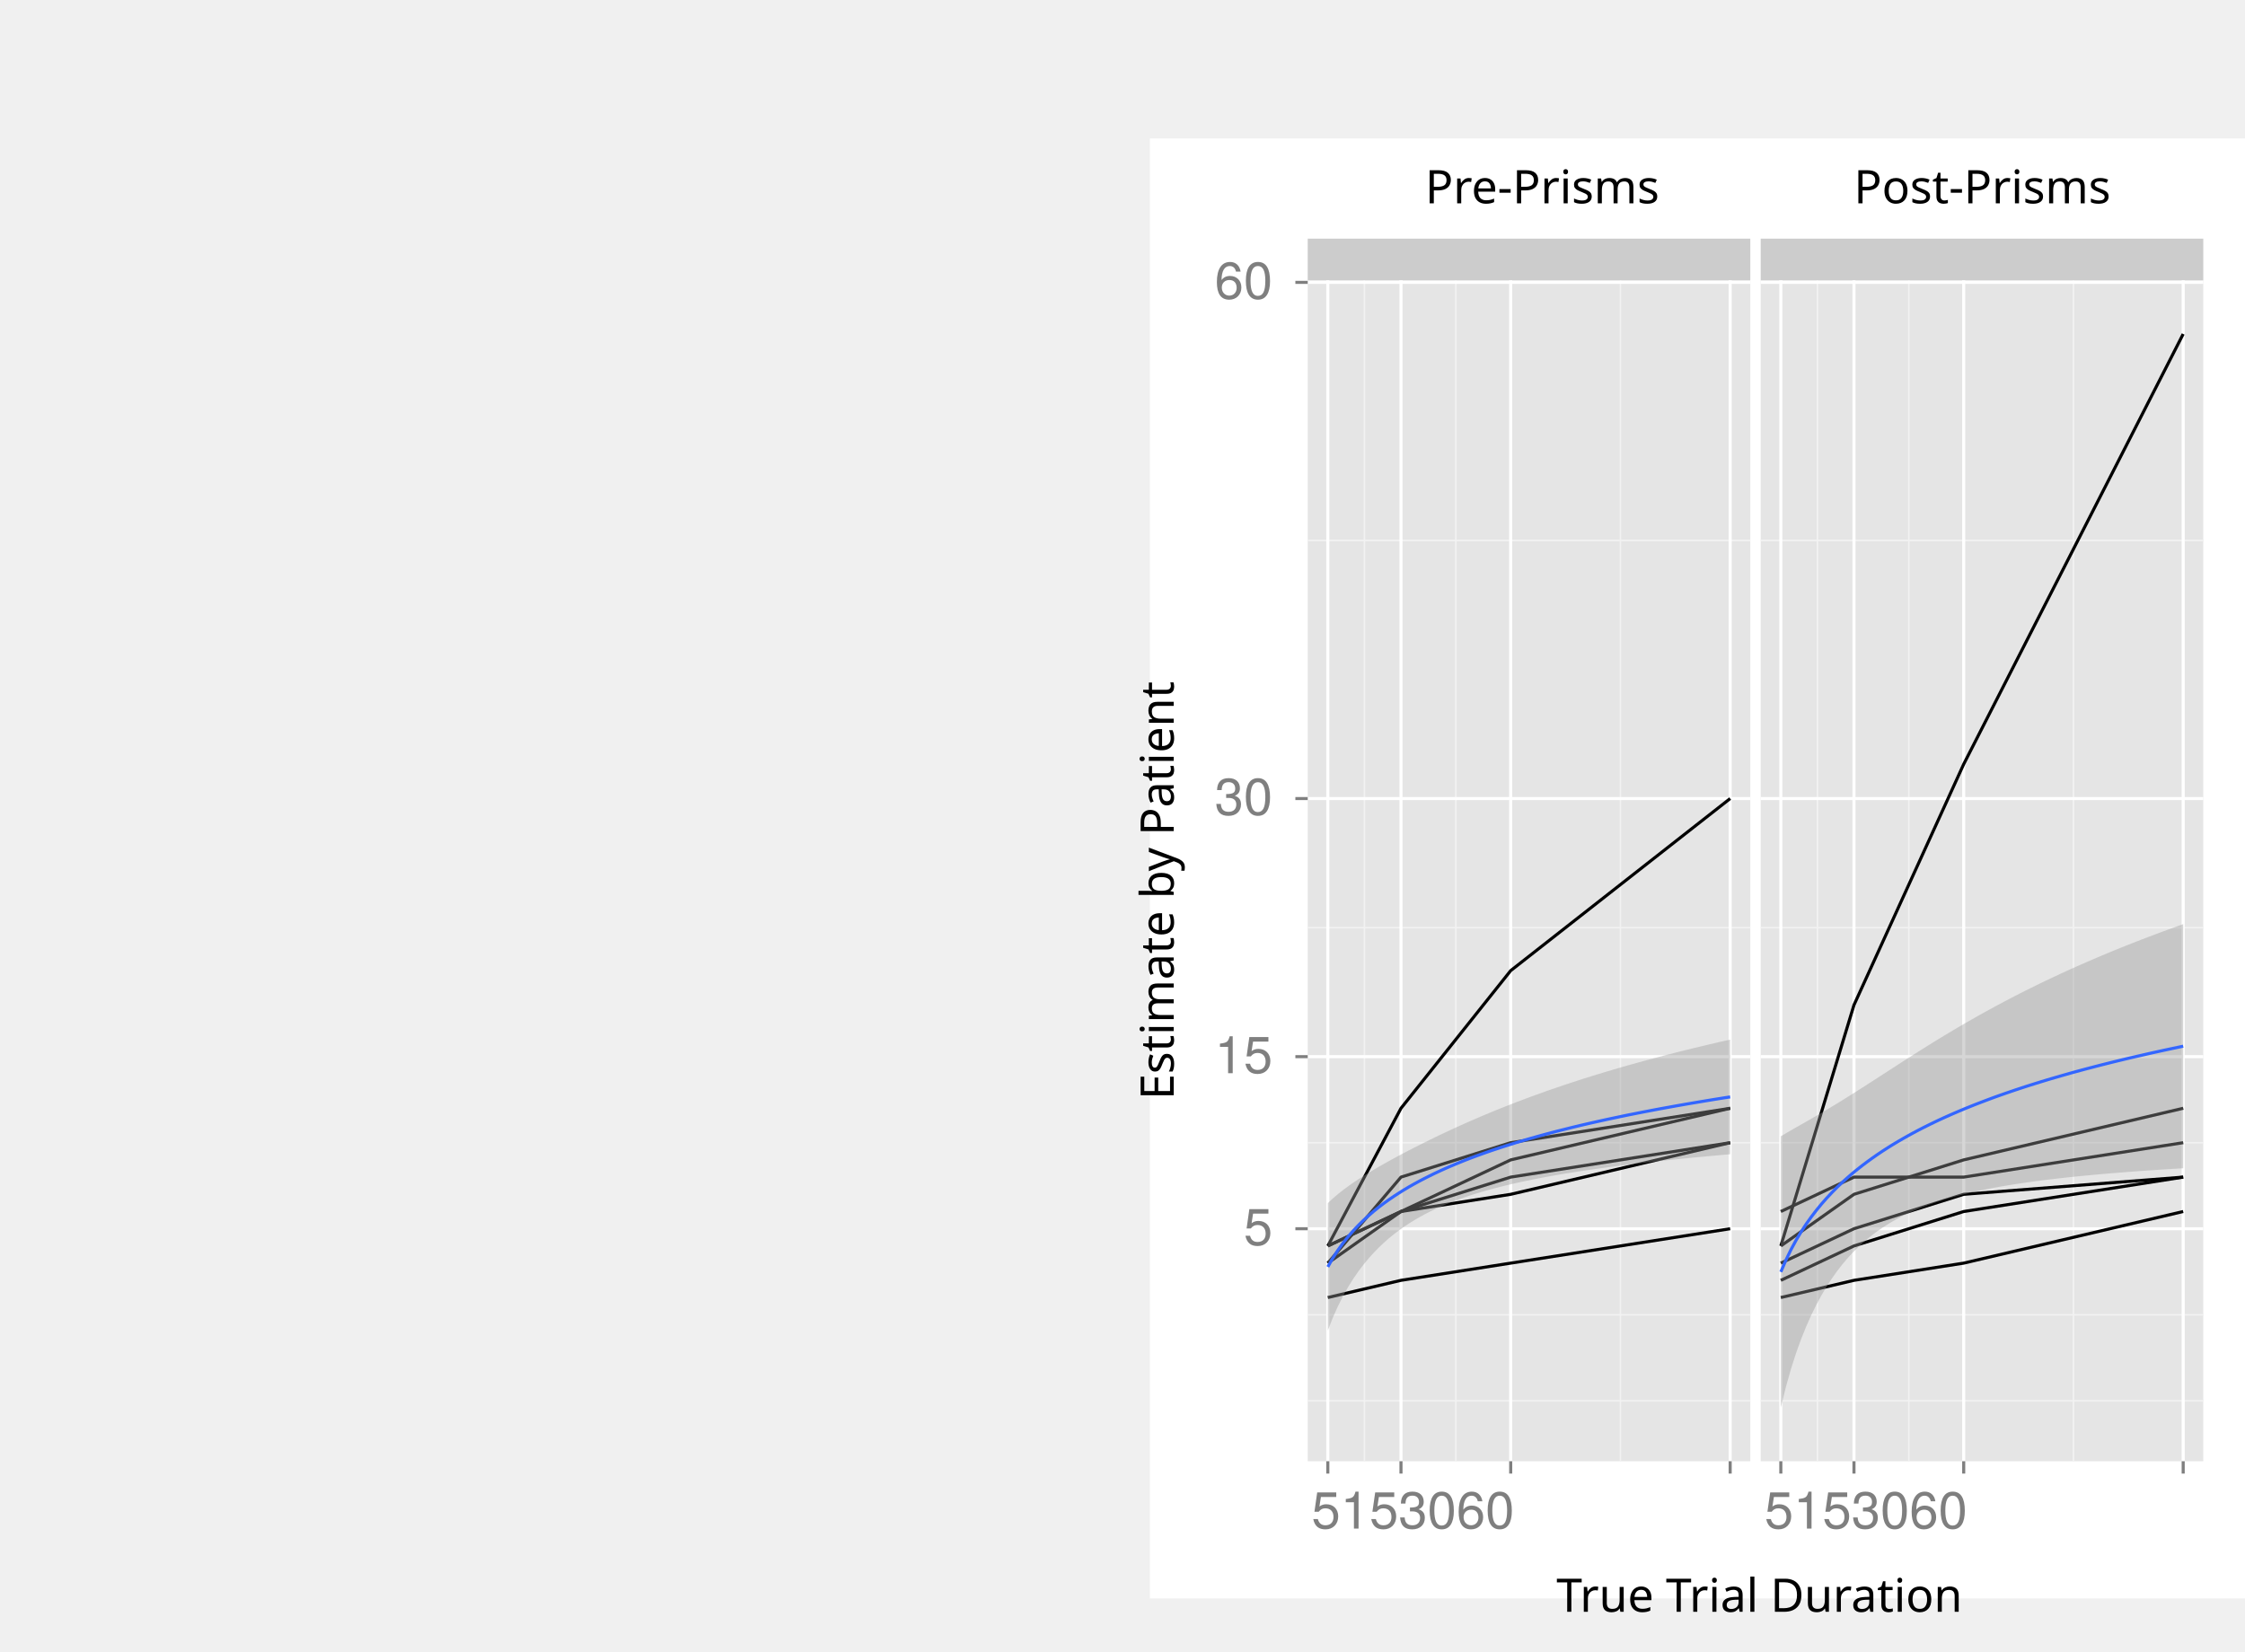
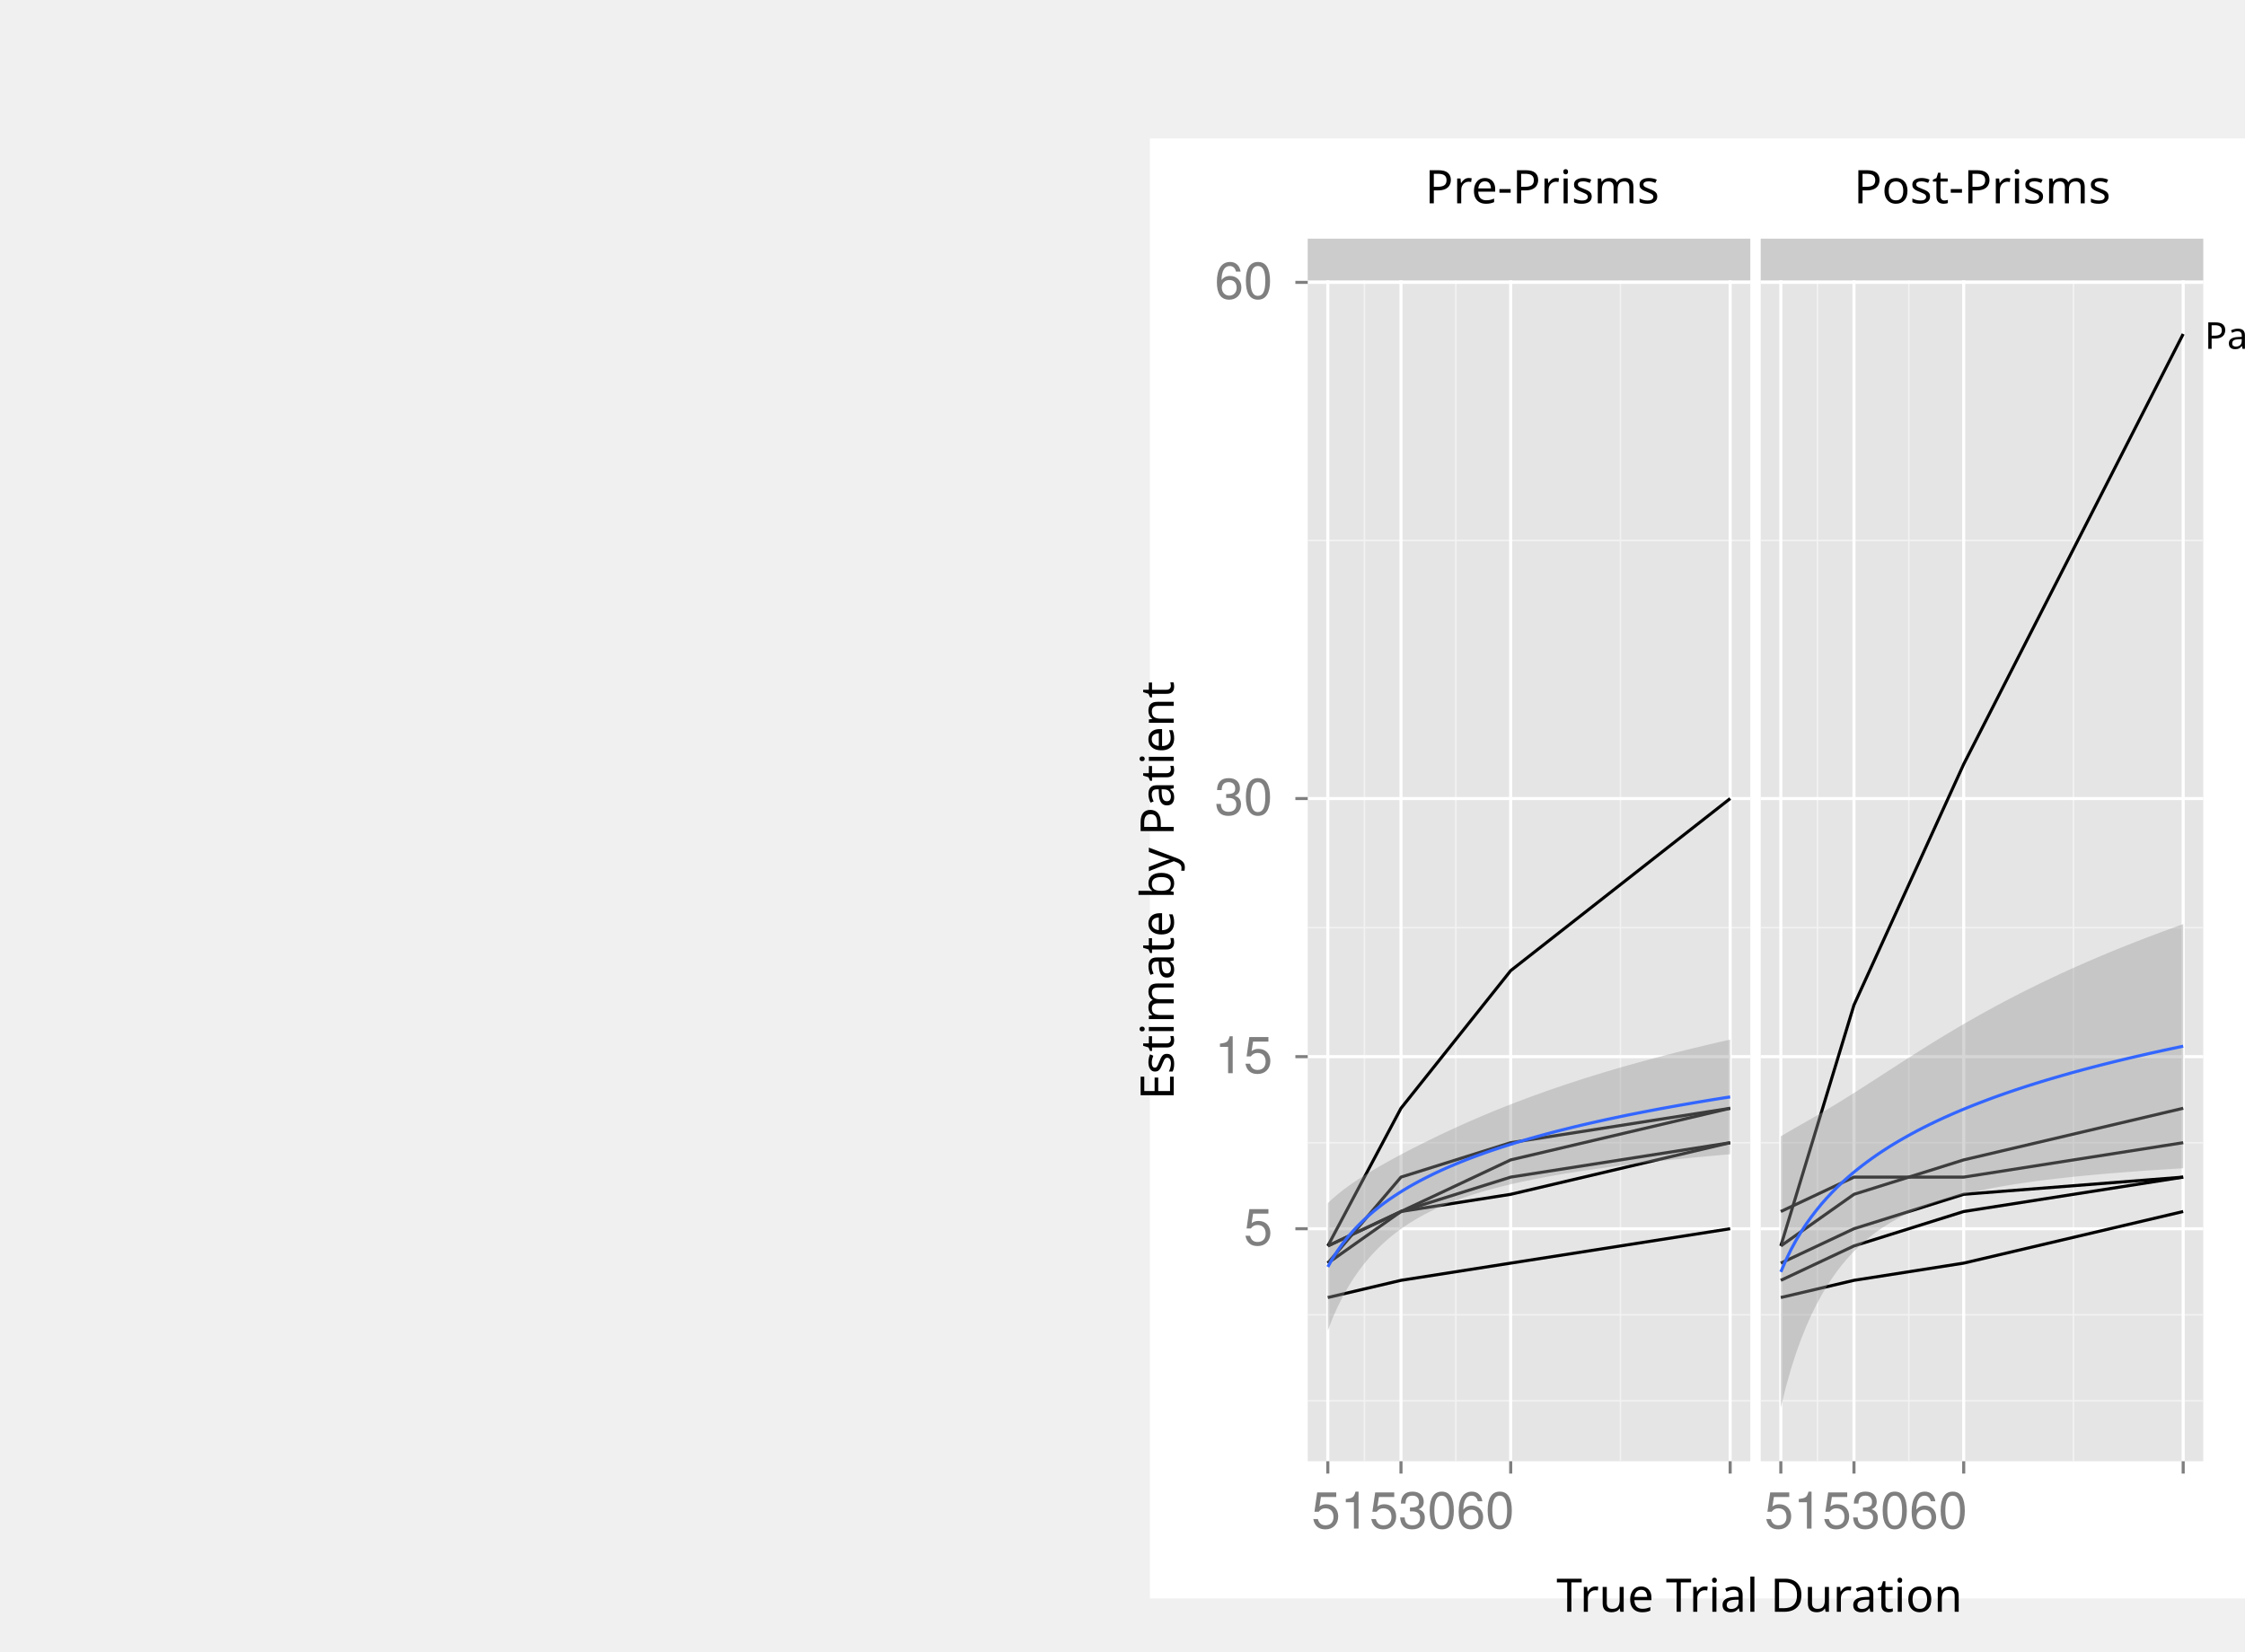
<svg xmlns="http://www.w3.org/2000/svg" id="svg2" version="1.1" width="968.773" height="712.748" xml:space="preserve">
  <defs id="defs6">
    <clipPath clipPathUnits="userSpaceOnUse" id="clipPath18">
      <path d="m 19.02,522.316 378,0 0,-504 -378,0 0,504 z" id="path20" />
    </clipPath>
    <clipPath clipPathUnits="userSpaceOnUse" id="clipPath28">
      <path d="m 18,18 380,0 0,506 -380,0 0,-506 z" id="path30" />
    </clipPath>
    <clipPath clipPathUnits="userSpaceOnUse" id="clipPath40">
      <path d="m 88.457,473.417 73.352,0 0,-194.891 -73.352,0 0,194.891 z" id="path42" />
    </clipPath>
    <clipPath clipPathUnits="userSpaceOnUse" id="clipPath50">
      <path d="m 88,279 74,0 0,196 -74,0 0,-196 z" id="path52" />
    </clipPath>
    <clipPath clipPathUnits="userSpaceOnUse" id="clipPath90">
      <path d="m 165.41,473.417 73.348,0 0,-194.891 -73.348,0 0,194.891 z" id="path92" />
    </clipPath>
    <clipPath clipPathUnits="userSpaceOnUse" id="clipPath100">
      <path d="m 165,279 74,0 0,196 -74,0 0,-196 z" id="path102" />
    </clipPath>
    <clipPath clipPathUnits="userSpaceOnUse" id="clipPath140">
      <path d="m 242.359,473.417 73.348,0 0,-194.891 -73.348,0 0,194.891 z" id="path142" />
    </clipPath>
    <clipPath clipPathUnits="userSpaceOnUse" id="clipPath150">
      <path d="m 242,279 74,0 0,196 -74,0 0,-196 z" id="path152" />
    </clipPath>
    <clipPath clipPathUnits="userSpaceOnUse" id="clipPath190">
      <path d="m 88.457,260.538 73.352,0 0,-194.891 -73.352,0 0,194.891 z" id="path192" />
    </clipPath>
    <clipPath clipPathUnits="userSpaceOnUse" id="clipPath200">
      <path d="m 88,66 74,0 0,196 -74,0 0,-196 z" id="path202" />
    </clipPath>
    <clipPath clipPathUnits="userSpaceOnUse" id="clipPath240">
      <path d="m 165.41,260.538 73.348,0 0,-194.891 -73.348,0 0,194.891 z" id="path242" />
    </clipPath>
    <clipPath clipPathUnits="userSpaceOnUse" id="clipPath250">
      <path d="m 165,66 74,0 0,196 -74,0 0,-196 z" id="path252" />
    </clipPath>
    <clipPath clipPathUnits="userSpaceOnUse" id="clipPath292">
      <path d="m 242.359,260.538 73.348,0 0,-194.891 -73.348,0 0,194.891 z" id="path294" />
    </clipPath>
    <clipPath clipPathUnits="userSpaceOnUse" id="clipPath302">
      <path d="m 242,66 74,0 0,196 -74,0 0,-196 z" id="path304" />
    </clipPath>
    <clipPath clipPathUnits="userSpaceOnUse" id="clipPath342">
      <path d="m 19.02,522.316 756,0 0,-504 -756,0 0,504 z" id="path344" />
    </clipPath>
    <clipPath clipPathUnits="userSpaceOnUse" id="clipPath352">
      <path d="m 88,474 74,0 0,15 -74,0 0,-15 z" id="path354" />
    </clipPath>
    <clipPath clipPathUnits="userSpaceOnUse" id="clipPath370">
      <path d="m 165,474 74,0 0,15 -74,0 0,-15 z" id="path372" />
    </clipPath>
    <clipPath clipPathUnits="userSpaceOnUse" id="clipPath388">
      <path d="m 242,474 74,0 0,15 -74,0 0,-15 z" id="path390" />
    </clipPath>
    <clipPath clipPathUnits="userSpaceOnUse" id="clipPath406">
      <path d="m 88,261 74,0 0,15 -74,0 0,-15 z" id="path408" />
    </clipPath>
    <clipPath clipPathUnits="userSpaceOnUse" id="clipPath424">
      <path d="m 165,261 74,0 0,15 -74,0 0,-15 z" id="path426" />
    </clipPath>
    <clipPath clipPathUnits="userSpaceOnUse" id="clipPath442">
      <path d="m 242,261 74,0 0,15 -74,0 0,-15 z" id="path444" />
    </clipPath>
    <clipPath clipPathUnits="userSpaceOnUse" id="clipPath458">
      <path d="m 9.699,521.718 756,0 0,-504 -756,0 0,504 z" id="path460" />
    </clipPath>
    <clipPath clipPathUnits="userSpaceOnUse" id="clipPath468">
      <path d="m 37,280 35,0 0,185 -35,0 0,-185 z" id="path470" />
    </clipPath>
    <clipPath clipPathUnits="userSpaceOnUse" id="clipPath490">
      <path d="m 19.02,522.316 756,0 0,-504 -756,0 0,504 z" id="path492" />
    </clipPath>
    <clipPath clipPathUnits="userSpaceOnUse" id="clipPath500">
      <path d="m 84,287 5,0 0,173 -5,0 0,-173 z" id="path502" />
    </clipPath>
    <clipPath clipPathUnits="userSpaceOnUse" id="clipPath520">
      <path d="m 9.699,521.718 756,0 0,-504 -756,0 0,504 z" id="path522" />
    </clipPath>
    <clipPath clipPathUnits="userSpaceOnUse" id="clipPath530">
      <path d="m 37,67 35,0 0,185 -35,0 0,-185 z" id="path532" />
    </clipPath>
    <clipPath clipPathUnits="userSpaceOnUse" id="clipPath552">
      <path d="m 19.02,522.316 756,0 0,-504 -756,0 0,504 z" id="path554" />
    </clipPath>
    <clipPath clipPathUnits="userSpaceOnUse" id="clipPath562">
      <path d="m 84,74 5,0 0,173 -5,0 0,-173 z" id="path564" />
    </clipPath>
    <clipPath clipPathUnits="userSpaceOnUse" id="clipPath584">
      <path d="m 101,62 48,0 0,5 -48,0 0,-5 z" id="path586" />
    </clipPath>
    <clipPath clipPathUnits="userSpaceOnUse" id="clipPath602">
      <path d="m 99,46 54,0 0,14 -54,0 0,-14 z" id="path604" />
    </clipPath>
    <clipPath clipPathUnits="userSpaceOnUse" id="clipPath618">
      <path d="m 178,62 48,0 0,5 -48,0 0,-5 z" id="path620" />
    </clipPath>
    <clipPath clipPathUnits="userSpaceOnUse" id="clipPath636">
      <path d="m 176,46 54,0 0,14 -54,0 0,-14 z" id="path638" />
    </clipPath>
    <clipPath clipPathUnits="userSpaceOnUse" id="clipPath652">
      <path d="m 255,62 48,0 0,5 -48,0 0,-5 z" id="path654" />
    </clipPath>
    <clipPath clipPathUnits="userSpaceOnUse" id="clipPath670">
      <path d="m 252,46 55,0 0,14 -55,0 0,-14 z" id="path672" />
    </clipPath>
    <clipPath clipPathUnits="userSpaceOnUse" id="clipPath686">
      <path d="m 325,243 48,0 0,55 -48,0 0,-55 z" id="path688" />
    </clipPath>
    <clipPath clipPathUnits="userSpaceOnUse" id="clipPath700">
      <path d="m 330,286 33,0 0,8 -33,0 0,-8 z" id="path702" />
    </clipPath>
    <clipPath clipPathUnits="userSpaceOnUse" id="clipPath716">
      <path d="m 329,264 19,0 0,19 -19,0 0,-19 z" id="path718" />
    </clipPath>
    <clipPath clipPathUnits="userSpaceOnUse" id="clipPath730">
      <path d="m 329,264 19,0 0,18 -19,0 0,-18 z" id="path732" />
    </clipPath>
    <clipPath clipPathUnits="userSpaceOnUse" id="clipPath744">
      <path d="m 329,246 19,0 0,20 -19,0 0,-20 z" id="path746" />
    </clipPath>
    <clipPath clipPathUnits="userSpaceOnUse" id="clipPath758">
      <path d="m 329,247 19,0 0,18 -19,0 0,-18 z" id="path760" />
    </clipPath>
    <clipPath clipPathUnits="userSpaceOnUse" id="clipPath772">
      <path d="m 349,267 15,0 0,9 -15,0 0,-9 z" id="path774" />
    </clipPath>
    <clipPath clipPathUnits="userSpaceOnUse" id="clipPath788">
      <path d="m 349,250 20,0 0,10 -20,0 0,-10 z" id="path790" />
    </clipPath>
    <clipPath clipPathUnits="userSpaceOnUse" id="clipPath802">
      <path d="m 397.02,522.316 378,0 0,-504 -378,0 0,504 z" id="path804" />
    </clipPath>
    <clipPath clipPathUnits="userSpaceOnUse" id="clipPath812">
      <path d="m 396,18 380,0 0,506 -380,0 0,-506 z" id="path814" />
    </clipPath>
    <clipPath clipPathUnits="userSpaceOnUse" id="clipPath824">
      <path d="m 451.449,487.796 152.789,0 0,-14.379 -152.789,0 0,14.379 z" id="path826" />
    </clipPath>
    <clipPath clipPathUnits="userSpaceOnUse" id="clipPath834">
      <path d="m 451,474 154,0 0,15 -154,0 0,-15 z" id="path836" />
    </clipPath>
    <clipPath clipPathUnits="userSpaceOnUse" id="clipPath850">
      <path d="m 607.828,487.796 152.789,0 0,-14.379 -152.789,0 0,14.379 z" id="path852" />
    </clipPath>
    <clipPath clipPathUnits="userSpaceOnUse" id="clipPath860">
      <path d="m 607,474 154,0 0,15 -154,0 0,-15 z" id="path862" />
    </clipPath>
    <clipPath clipPathUnits="userSpaceOnUse" id="clipPath876">
      <path d="m 451.449,473.405 152.789,0 0,-407.758 -152.789,0 0,407.758 z" id="path878" />
    </clipPath>
    <clipPath clipPathUnits="userSpaceOnUse" id="clipPath886">
      <path d="m 451,66 154,0 0,409 -154,0 0,-409 z" id="path888" />
    </clipPath>
    <clipPath clipPathUnits="userSpaceOnUse" id="clipPath946">
      <path d="m 607.828,473.405 152.789,0 0,-407.758 -152.789,0 0,407.758 z" id="path948" />
    </clipPath>
    <clipPath clipPathUnits="userSpaceOnUse" id="clipPath956">
      <path d="m 607,66 154,0 0,409 -154,0 0,-409 z" id="path958" />
    </clipPath>
    <clipPath clipPathUnits="userSpaceOnUse" id="clipPath1016">
      <path d="m 13.992,523.058 756,0 0,-504 -756,0 0,504 z" id="path1018" />
    </clipPath>
    <clipPath clipPathUnits="userSpaceOnUse" id="clipPath1026">
      <path d="m 419,140 20,0 0,341 -20,0 0,-341 z" id="path1028" />
    </clipPath>
    <clipPath clipPathUnits="userSpaceOnUse" id="clipPath1046">
      <path d="m 19.02,522.316 756,0 0,-504 -756,0 0,504 z" id="path1048" />
    </clipPath>
    <clipPath clipPathUnits="userSpaceOnUse" id="clipPath1056">
      <path d="m 447,146 5,0 0,329 -5,0 0,-329 z" id="path1058" />
    </clipPath>
    <clipPath clipPathUnits="userSpaceOnUse" id="clipPath1076">
      <path d="m 457,62 141,0 0,5 -141,0 0,-5 z" id="path1078" />
    </clipPath>
    <clipPath clipPathUnits="userSpaceOnUse" id="clipPath1094">
      <path d="m 18.371,519.077 756,0 0,-504 -756,0 0,504 z" id="path1096" />
    </clipPath>
    <clipPath clipPathUnits="userSpaceOnUse" id="clipPath1104">
      <path d="m 453,42 153,0 0,14 -153,0 0,-14 z" id="path1106" />
    </clipPath>
    <clipPath clipPathUnits="userSpaceOnUse" id="clipPath1118">
      <path d="m 19.02,522.316 756,0 0,-504 -756,0 0,504 z" id="path1120" />
    </clipPath>
    <clipPath clipPathUnits="userSpaceOnUse" id="clipPath1128">
      <path d="m 614,62 141,0 0,5 -141,0 0,-5 z" id="path1130" />
    </clipPath>
    <clipPath clipPathUnits="userSpaceOnUse" id="clipPath1146">
      <path d="m 18.371,519.077 756,0 0,-504 -756,0 0,504 z" id="path1148" />
    </clipPath>
    <clipPath clipPathUnits="userSpaceOnUse" id="clipPath1156">
      <path d="m 609,42 154,0 0,14 -154,0 0,-14 z" id="path1158" />
    </clipPath>
  </defs>
  <g id="g10" transform="matrix(1.25,0,0,-1.25,0,712.748)">
    <g id="g12" />
    <g id="g798">
      <g id="g800" clip-path="url(#clipPath802)">
        <g id="g806" transform="translate(0,-0.801575)">
          <g id="g808">
            <g id="g810" clip-path="url(#clipPath812)">
              <g id="g816">
                <path d="m 397.02,523.117 378,0 0,-504 -378,0 0,504 z" style="fill:#ffffff;fill-opacity:1;fill-rule:nonzero;stroke:#ffffff;stroke-opacity:1;stroke-width:1.06;stroke-linecap:round;stroke-linejoin:round;stroke-miterlimit:10;stroke-dasharray:none" id="path818" />
              </g>
            </g>
          </g>
        </g>
      </g>
    </g>
    <g id="g820">
      <g id="g822" clip-path="url(#clipPath824)">
        <g id="g828" transform="translate(0,-0.801575)">
          <g id="g830">
            <g id="g832" clip-path="url(#clipPath834)">
              <g id="g838">
                <path d="m 451.449,488.598 152.789,0 0,-14.379 -152.789,0 0,14.379 z" style="fill:#cccccc;fill-opacity:1;fill-rule:nonzero;stroke:none" id="path840" />
                <text transform="matrix(1,0,0,-1,520.6087,477.8187)" id="text842">
                  <tspan style="font-size:10px;font-variant:normal;font-weight:normal;writing-mode:lr-tb;fill:#000000;fill-opacity:1;fill-rule:nonzero;stroke:none;font-family:TeXGyreHeros;-inkscape-font-specification:TeXGyreHeros-Regular" x="0" y="0" id="tspan844" />
                </text>
              </g>
            </g>
          </g>
        </g>
      </g>
    </g>
    <g id="g846">
      <g id="g848" clip-path="url(#clipPath850)">
        <g id="g854" transform="translate(0,-0.801575)">
          <g id="g856">
            <g id="g858" clip-path="url(#clipPath860)">
              <g id="g864">
                <path d="m 607.828,488.598 152.789,0 0,-14.379 -152.789,0 0,14.379 z" style="fill:#cccccc;fill-opacity:1;fill-rule:nonzero;stroke:none" id="path866" />
                <text transform="matrix(1,0,0,-1,674.7787,477.8187)" id="text868">
                  <tspan style="font-size:10px;font-variant:normal;font-weight:normal;writing-mode:lr-tb;fill:#000000;fill-opacity:1;fill-rule:nonzero;stroke:none;font-family:TeXGyreHeros;-inkscape-font-specification:TeXGyreHeros-Regular" x="0" y="0" id="tspan870" />
                </text>
              </g>
            </g>
          </g>
        </g>
      </g>
    </g>
    <g id="g872">
      <g id="g874" clip-path="url(#clipPath876)">
        <g id="g880" transform="translate(0,-0.801575)">
          <g id="g882">
            <g id="g884" clip-path="url(#clipPath886)">
              <g id="g890">
                <path d="m 451.449,474.207 152.789,0 0,-407.758 -152.789,0 0,407.758 z" style="fill:#e5e5e5;fill-opacity:1;fill-rule:nonzero;stroke:none" id="path892" />
                <path d="m 451.449,87.328 152.781,0" style="fill:none;stroke:#f2f2f2;stroke-opacity:1;stroke-width:0.53;stroke-linecap:butt;stroke-linejoin:round;stroke-miterlimit:10;stroke-dasharray:none" id="path894" />
                <path d="m 451.449,117.027 152.781,0" style="fill:none;stroke:#f2f2f2;stroke-opacity:1;stroke-width:0.53;stroke-linecap:butt;stroke-linejoin:round;stroke-miterlimit:10;stroke-dasharray:none" id="path896" />
                <path d="m 451.449,176.449 152.781,0" style="fill:none;stroke:#f2f2f2;stroke-opacity:1;stroke-width:0.53;stroke-linecap:butt;stroke-linejoin:round;stroke-miterlimit:10;stroke-dasharray:none" id="path898" />
                <path d="m 451.449,250.707 152.781,0" style="fill:none;stroke:#f2f2f2;stroke-opacity:1;stroke-width:0.53;stroke-linecap:butt;stroke-linejoin:round;stroke-miterlimit:10;stroke-dasharray:none" id="path900" />
                <path d="m 451.449,384.391 152.781,0" style="fill:none;stroke:#f2f2f2;stroke-opacity:1;stroke-width:0.53;stroke-linecap:butt;stroke-linejoin:round;stroke-miterlimit:10;stroke-dasharray:none" id="path902" />
                <path d="m 471.02,66.449 0,407.77" style="fill:none;stroke:#f2f2f2;stroke-opacity:1;stroke-width:0.53;stroke-linecap:butt;stroke-linejoin:round;stroke-miterlimit:10;stroke-dasharray:none" id="path904" />
                <path d="m 502.59,66.449 0,407.77" style="fill:none;stroke:#f2f2f2;stroke-opacity:1;stroke-width:0.53;stroke-linecap:butt;stroke-linejoin:round;stroke-miterlimit:10;stroke-dasharray:none" id="path906" />
                <path d="m 559.41,66.449 0,407.77" style="fill:none;stroke:#f2f2f2;stroke-opacity:1;stroke-width:0.53;stroke-linecap:butt;stroke-linejoin:round;stroke-miterlimit:10;stroke-dasharray:none" id="path908" />
                <path d="m 451.449,146.738 152.781,0" style="fill:none;stroke:#ffffff;stroke-opacity:1;stroke-width:1.06;stroke-linecap:butt;stroke-linejoin:round;stroke-miterlimit:10;stroke-dasharray:none" id="path910" />
                <path d="m 451.449,206.148 152.781,0" style="fill:none;stroke:#ffffff;stroke-opacity:1;stroke-width:1.06;stroke-linecap:butt;stroke-linejoin:round;stroke-miterlimit:10;stroke-dasharray:none" id="path912" />
                <path d="m 451.449,295.27 152.781,0" style="fill:none;stroke:#ffffff;stroke-opacity:1;stroke-width:1.06;stroke-linecap:butt;stroke-linejoin:round;stroke-miterlimit:10;stroke-dasharray:none" id="path914" />
                <path d="m 451.449,473.5 152.781,0" style="fill:none;stroke:#ffffff;stroke-opacity:1;stroke-width:1.06;stroke-linecap:butt;stroke-linejoin:round;stroke-miterlimit:10;stroke-dasharray:none" id="path916" />
                <path d="m 458.391,66.449 0,407.77" style="fill:none;stroke:#ffffff;stroke-opacity:1;stroke-width:1.06;stroke-linecap:butt;stroke-linejoin:round;stroke-miterlimit:10;stroke-dasharray:none" id="path918" />
                <path d="m 483.648,66.449 0,407.77" style="fill:none;stroke:#ffffff;stroke-opacity:1;stroke-width:1.06;stroke-linecap:butt;stroke-linejoin:round;stroke-miterlimit:10;stroke-dasharray:none" id="path920" />
                <path d="m 521.527,66.449 0,407.77" style="fill:none;stroke:#ffffff;stroke-opacity:1;stroke-width:1.06;stroke-linecap:butt;stroke-linejoin:round;stroke-miterlimit:10;stroke-dasharray:none" id="path922" />
                <path d="m 597.289,66.449 0,407.77" style="fill:none;stroke:#ffffff;stroke-opacity:1;stroke-width:1.06;stroke-linecap:butt;stroke-linejoin:round;stroke-miterlimit:10;stroke-dasharray:none" id="path924" />
                <path d="m 458.391,134.859 25.257,29.7 37.879,11.89 75.762,11.879" style="fill:none;stroke:#000000;stroke-opacity:1;stroke-width:1.06;stroke-linecap:butt;stroke-linejoin:round;stroke-miterlimit:1;stroke-dasharray:none" id="path926" />
                <path d="m 458.391,140.797 25.257,47.531 37.879,47.531 75.762,59.411" style="fill:none;stroke:#000000;stroke-opacity:1;stroke-width:1.06;stroke-linecap:butt;stroke-linejoin:round;stroke-miterlimit:1;stroke-dasharray:none" id="path928" />
                <path d="m 458.391,140.797 25.257,11.883 37.879,17.828 75.762,17.82" style="fill:none;stroke:#000000;stroke-opacity:1;stroke-width:1.06;stroke-linecap:butt;stroke-linejoin:round;stroke-miterlimit:1;stroke-dasharray:none" id="path930" />
                <path d="m 458.391,122.98 25.257,5.938 37.879,5.941 75.762,11.879" style="fill:none;stroke:#000000;stroke-opacity:1;stroke-width:1.06;stroke-linecap:butt;stroke-linejoin:round;stroke-miterlimit:1;stroke-dasharray:none" id="path932" />
                <path d="m 458.391,140.797 25.257,11.883 37.879,11.879 75.762,11.89" style="fill:none;stroke:#000000;stroke-opacity:1;stroke-width:1.06;stroke-linecap:butt;stroke-linejoin:round;stroke-miterlimit:1;stroke-dasharray:none" id="path934" />
                <path d="m 458.391,134.859 25.257,17.821 37.879,5.937 75.762,17.832" style="fill:none;stroke:#000000;stroke-opacity:1;stroke-width:1.06;stroke-linecap:butt;stroke-linejoin:round;stroke-miterlimit:1;stroke-dasharray:none" id="path936" />
                <path d="m 458.391,155.57 1.757,1.649 1.762,1.5 1.758,1.39 1.75,1.301 1.762,1.238 1.758,1.172 1.761,1.129 1.758,1.09 1.762,1.051 1.75,1.027 1.761,1 1.758,0.992 1.762,0.961 1.758,0.95 1.75,0.929 1.762,0.918 1.757,0.903 1.762,0.89 1.758,0.879 1.762,0.871 1.75,0.86 1.761,0.839 1.758,0.829 1.762,0.832 1.758,0.808 1.75,0.789 1.761,0.793 1.758,0.778 1.762,0.761 1.762,0.758 1.757,0.742 1.75,0.731 1.762,0.718 1.758,0.711 1.762,0.7 1.758,0.691 1.75,0.68 1.761,0.668 1.758,0.66 1.762,0.652 1.761,0.637 1.758,0.633 1.75,0.629 1.762,0.609 1.758,0.602 1.762,0.597 1.757,0.59 1.75,0.582 1.762,0.57 1.758,0.571 1.762,0.55 1.761,0.547 1.758,0.543 1.75,0.539 1.762,0.52 1.758,0.531 1.761,0.508 1.758,0.512 1.75,0.5 1.762,0.488 1.762,0.492 1.757,0.481 1.762,0.476 1.758,0.473 1.75,0.469 1.762,0.461 1.758,0.449 1.761,0.449 1.758,0.449 1.75,0.442 3.523,0.859 1.758,0.422 1.762,0.418 1.758,0.422 1.75,0.41 1.762,0.41 1.757,0.398 1.762,0.399 0,-39.59 -1.762,-0.16 -1.757,-0.149 -1.762,-0.16 -1.75,-0.16 -1.758,-0.16 -1.762,-0.168 -1.758,-0.16 -1.761,-0.172 -1.762,-0.18 -1.75,-0.179 -1.758,-0.168 -1.761,-0.192 -1.758,-0.179 -1.762,-0.192 -1.75,-0.199 -1.758,-0.191 -1.762,-0.208 -1.757,-0.203 -1.762,-0.207 -1.762,-0.211 -1.75,-0.218 -1.758,-0.223 -1.761,-0.23 -1.758,-0.231 -1.762,-0.238 -1.75,-0.25 -1.758,-0.25 -1.761,-0.25 -1.762,-0.262 -1.758,-0.269 -1.762,-0.278 -1.75,-0.281 -1.757,-0.289 -1.762,-0.301 -1.758,-0.309 -1.762,-0.32 -1.75,-0.332 -1.758,-0.34 -1.761,-0.347 -1.762,-0.364 -1.758,-0.367 -1.761,-0.39 -1.75,-0.403 -1.758,-0.418 -1.762,-0.429 -1.758,-0.45 -1.762,-0.472 -1.75,-0.489 -1.757,-0.511 -1.762,-0.539 -1.762,-0.551 -1.758,-0.59 -1.761,-0.621 -1.75,-0.637 -1.758,-0.68 -1.762,-0.722 -1.758,-0.758 -1.761,-0.801 -1.75,-0.851 -1.762,-0.91 -1.758,-0.958 -1.762,-1.023 -1.757,-1.09 -1.762,-1.16 -1.75,-1.25 -1.758,-1.328 -1.762,-1.441 -1.758,-1.547 -1.761,-1.672 -1.75,-1.801 -1.762,-1.961 -1.758,-2.129 -1.761,-2.32 -1.758,-2.551 -1.762,-2.816 -1.75,-3.121 -1.758,-3.493 -1.762,-3.937 -1.757,-4.512 0,43.992 z" style="fill:#999999;fill-opacity:0.4;fill-rule:nonzero;stroke:none" id="path938" />
                <path d="m 458.391,133.57 1.757,3.078 1.762,2.719 1.758,2.453 1.75,2.207 1.762,2.02 1.758,1.863 1.761,1.731 1.758,1.609 1.762,1.508 1.75,1.41 1.761,1.34 1.758,1.262 1.762,1.199 1.758,1.14 1.75,1.09 1.762,1.051 1.757,0.988 1.762,0.961 1.758,0.918 1.762,0.883 1.75,0.859 1.761,0.821 1.758,0.8 1.762,0.77 1.758,0.738 1.75,0.719 1.761,0.711 1.758,0.68 1.762,0.66 1.762,0.64 1.757,0.629 1.75,0.614 1.762,0.589 1.758,0.579 1.762,0.57 1.758,0.551 1.75,0.55 1.761,0.52 1.758,0.52 1.762,0.507 1.761,0.493 1.758,0.488 1.75,0.472 1.762,0.469 1.758,0.461 1.762,0.438 1.757,0.441 1.75,0.441 1.762,0.418 1.758,0.422 1.762,0.41 1.761,0.399 1.758,0.391 1.75,0.39 1.762,0.387 1.758,0.371 1.761,0.371 1.758,0.371 1.75,0.36 1.762,0.347 1.762,0.352 1.757,0.34 1.762,0.339 1.758,0.34 1.75,0.332 1.762,0.321 1.758,0.316 1.761,0.32 1.758,0.313 1.75,0.308 3.523,0.602 1.758,0.297 1.762,0.293 1.758,0.289 1.75,0.289 1.762,0.281 1.757,0.281 1.762,0.27" style="fill:none;stroke:#3366ff;stroke-opacity:1;stroke-width:1.06;stroke-linecap:butt;stroke-linejoin:round;stroke-miterlimit:1;stroke-dasharray:none" id="path940" />
              </g>
            </g>
          </g>
        </g>
      </g>
    </g>
    <g id="g942">
      <g id="g944" clip-path="url(#clipPath946)">
        <g id="g950" transform="translate(0,-0.801575)">
          <g id="g952">
            <g id="g954" clip-path="url(#clipPath956)">
              <g id="g960">
                <path d="m 607.828,474.207 152.789,0 0,-407.758 -152.789,0 0,407.758 z" style="fill:#e5e5e5;fill-opacity:1;fill-rule:nonzero;stroke:none" id="path962" />
                <path d="m 607.828,87.328 152.789,0" style="fill:none;stroke:#f2f2f2;stroke-opacity:1;stroke-width:0.53;stroke-linecap:butt;stroke-linejoin:round;stroke-miterlimit:10;stroke-dasharray:none" id="path964" />
                <path d="m 607.828,117.027 152.789,0" style="fill:none;stroke:#f2f2f2;stroke-opacity:1;stroke-width:0.53;stroke-linecap:butt;stroke-linejoin:round;stroke-miterlimit:10;stroke-dasharray:none" id="path966" />
                <path d="m 607.828,176.449 152.789,0" style="fill:none;stroke:#f2f2f2;stroke-opacity:1;stroke-width:0.53;stroke-linecap:butt;stroke-linejoin:round;stroke-miterlimit:10;stroke-dasharray:none" id="path968" />
                <path d="m 607.828,250.707 152.789,0" style="fill:none;stroke:#f2f2f2;stroke-opacity:1;stroke-width:0.53;stroke-linecap:butt;stroke-linejoin:round;stroke-miterlimit:10;stroke-dasharray:none" id="path970" />
                <path d="m 607.828,384.391 152.789,0" style="fill:none;stroke:#f2f2f2;stroke-opacity:1;stroke-width:0.53;stroke-linecap:butt;stroke-linejoin:round;stroke-miterlimit:10;stroke-dasharray:none" id="path972" />
                <path d="m 627.41,66.449 0,407.77" style="fill:none;stroke:#f2f2f2;stroke-opacity:1;stroke-width:0.53;stroke-linecap:butt;stroke-linejoin:round;stroke-miterlimit:10;stroke-dasharray:none" id="path974" />
                <path d="m 658.969,66.449 0,407.77" style="fill:none;stroke:#f2f2f2;stroke-opacity:1;stroke-width:0.53;stroke-linecap:butt;stroke-linejoin:round;stroke-miterlimit:10;stroke-dasharray:none" id="path976" />
                <path d="m 715.789,66.449 0,407.77" style="fill:none;stroke:#f2f2f2;stroke-opacity:1;stroke-width:0.53;stroke-linecap:butt;stroke-linejoin:round;stroke-miterlimit:10;stroke-dasharray:none" id="path978" />
                <path d="m 607.828,146.738 152.789,0" style="fill:none;stroke:#ffffff;stroke-opacity:1;stroke-width:1.06;stroke-linecap:butt;stroke-linejoin:round;stroke-miterlimit:10;stroke-dasharray:none" id="path980" />
                <path d="m 607.828,206.148 152.789,0" style="fill:none;stroke:#ffffff;stroke-opacity:1;stroke-width:1.06;stroke-linecap:butt;stroke-linejoin:round;stroke-miterlimit:10;stroke-dasharray:none" id="path982" />
                <path d="m 607.828,295.27 152.789,0" style="fill:none;stroke:#ffffff;stroke-opacity:1;stroke-width:1.06;stroke-linecap:butt;stroke-linejoin:round;stroke-miterlimit:10;stroke-dasharray:none" id="path984" />
                <path d="m 607.828,473.5 152.789,0" style="fill:none;stroke:#ffffff;stroke-opacity:1;stroke-width:1.06;stroke-linecap:butt;stroke-linejoin:round;stroke-miterlimit:10;stroke-dasharray:none" id="path986" />
                <path d="m 614.777,66.449 0,407.77" style="fill:none;stroke:#ffffff;stroke-opacity:1;stroke-width:1.06;stroke-linecap:butt;stroke-linejoin:round;stroke-miterlimit:10;stroke-dasharray:none" id="path988" />
                <path d="m 640.027,66.449 0,407.77" style="fill:none;stroke:#ffffff;stroke-opacity:1;stroke-width:1.06;stroke-linecap:butt;stroke-linejoin:round;stroke-miterlimit:10;stroke-dasharray:none" id="path990" />
                <path d="m 677.91,66.449 0,407.77" style="fill:none;stroke:#ffffff;stroke-opacity:1;stroke-width:1.06;stroke-linecap:butt;stroke-linejoin:round;stroke-miterlimit:10;stroke-dasharray:none" id="path992" />
                <path d="m 753.68,66.449 0,407.77" style="fill:none;stroke:#ffffff;stroke-opacity:1;stroke-width:1.06;stroke-linecap:butt;stroke-linejoin:round;stroke-miterlimit:10;stroke-dasharray:none" id="path994" />
                <path d="m 614.777,134.859 25.25,11.879 37.883,11.879 75.77,5.942" style="fill:none;stroke:#000000;stroke-opacity:1;stroke-width:1.06;stroke-linecap:butt;stroke-linejoin:round;stroke-miterlimit:1;stroke-dasharray:none" id="path996" />
                <path d="m 614.777,140.797 25.25,83.183 37.883,83.168 75.77,148.532" style="fill:none;stroke:#000000;stroke-opacity:1;stroke-width:1.06;stroke-linecap:butt;stroke-linejoin:round;stroke-miterlimit:1;stroke-dasharray:none" id="path998" />
                <path d="m 614.777,152.68 25.25,11.879 37.883,0 75.77,11.89" style="fill:none;stroke:#000000;stroke-opacity:1;stroke-width:1.06;stroke-linecap:butt;stroke-linejoin:round;stroke-miterlimit:1;stroke-dasharray:none" id="path1000" />
                <path d="m 614.777,122.98 25.25,5.938 37.883,5.941 75.77,17.821" style="fill:none;stroke:#000000;stroke-opacity:1;stroke-width:1.06;stroke-linecap:butt;stroke-linejoin:round;stroke-miterlimit:1;stroke-dasharray:none" id="path1002" />
                <path d="m 614.777,140.797 25.25,17.82 37.883,11.891 75.77,17.82" style="fill:none;stroke:#000000;stroke-opacity:1;stroke-width:1.06;stroke-linecap:butt;stroke-linejoin:round;stroke-miterlimit:1;stroke-dasharray:none" id="path1004" />
                <path d="m 614.777,128.918 25.25,11.879 37.883,11.883 75.77,11.879" style="fill:none;stroke:#000000;stroke-opacity:1;stroke-width:1.06;stroke-linecap:butt;stroke-linejoin:round;stroke-miterlimit:1;stroke-dasharray:none" id="path1006" />
                <path d="m 614.777,178.66 1.762,1.039 1.75,1.02 1.758,1.011 3.523,2 1.758,1.008 1.762,1.02 1.75,1.019 1.758,1.043 1.761,1.059 1.758,1.059 1.762,1.082 1.75,1.089 1.762,1.11 1.757,1.109 1.762,1.121 1.758,1.129 1.762,1.129 1.75,1.141 1.758,1.132 1.761,1.137 1.758,1.141 1.762,1.14 1.75,1.129 1.761,1.133 1.758,1.117 1.762,1.114 1.758,1.109 1.762,1.098 1.75,1.09 1.757,1.082 1.762,1.07 1.758,1.051 1.762,1.047 1.75,1.042 1.761,1.02 1.758,1.02 1.762,1 1.758,0.988 1.761,0.98 1.75,0.969 1.758,0.953 1.762,0.949 1.762,0.93 1.757,0.918 1.75,0.922 1.762,0.898 1.758,0.883 1.762,0.879 1.758,0.871 1.761,0.86 1.75,0.839 1.758,0.84 1.762,0.828 1.761,0.813 1.758,0.808 1.75,0.801 1.762,0.781 1.758,0.778 1.762,0.769 1.757,0.762 1.762,0.758 1.75,0.742 1.758,0.738 1.762,0.723 1.761,0.719 1.758,0.711 1.762,0.711 1.75,0.687 1.758,0.692 1.761,0.679 1.758,0.68 1.762,0.66 1.75,0.66 1.762,0.66 1.757,0.641 1.762,0.641 1.758,0.636 1.762,0.621 0,-84.289 -1.762,-0.101 -1.758,-0.11 -1.762,-0.109 -1.757,-0.109 -1.762,-0.11 -1.75,-0.121 -1.762,-0.121 -1.758,-0.121 -1.761,-0.129 -1.758,-0.129 -1.75,-0.129 -1.762,-0.14 -1.758,-0.141 -1.761,-0.141 -1.762,-0.148 -1.758,-0.152 -1.75,-0.16 -1.762,-0.161 -1.757,-0.168 -1.762,-0.171 -1.758,-0.168 -1.762,-0.18 -1.75,-0.192 -1.758,-0.199 -1.761,-0.199 -1.762,-0.203 -1.758,-0.219 -1.75,-0.219 -1.761,-0.23 -1.758,-0.238 -1.762,-0.25 -1.758,-0.262 -1.762,-0.27 -1.75,-0.281 -1.757,-0.289 -1.762,-0.301 -1.762,-0.32 -1.758,-0.328 -1.75,-0.352 -1.761,-0.371 -1.758,-0.379 -1.762,-0.398 -1.758,-0.422 -1.761,-0.449 -1.75,-0.461 -1.762,-0.5 -1.758,-0.52 -1.762,-0.55 -1.757,-0.59 -1.75,-0.618 -1.762,-0.66 -1.758,-0.703 -1.762,-0.75 -1.758,-0.797 -1.761,-0.851 -1.75,-0.91 -1.762,-0.981 -1.758,-1.051 -1.761,-1.129 -1.758,-1.21 -1.75,-1.309 -1.762,-1.399 -1.758,-1.531 -1.762,-1.64 -1.757,-1.782 -1.762,-1.929 -1.75,-2.098 -1.762,-2.281 -1.758,-2.481 -1.761,-2.711 -1.758,-2.957 -1.75,-3.25 -1.762,-3.57 -1.758,-3.941 -1.761,-4.371 -1.762,-4.868 -1.758,-5.48 -1.75,-6.211 -1.762,-7.141 0,93.672 z" style="fill:#999999;fill-opacity:0.4;fill-rule:nonzero;stroke:none" id="path1008" />
                <path d="m 614.777,131.82 1.762,4.09 1.75,3.617 1.758,3.243 1.762,2.937 1.761,2.691 1.758,2.469 1.762,2.293 1.75,2.137 1.758,2 1.761,1.883 1.758,1.777 1.762,1.684 1.75,1.589 1.762,1.52 1.757,1.438 1.762,1.39 1.758,1.32 1.762,1.27 1.75,1.223 1.758,1.179 1.761,1.129 1.758,1.098 1.762,1.051 1.75,1.019 1.761,0.992 1.758,0.961 1.762,0.938 1.758,0.902 1.762,0.879 1.75,0.852 1.757,0.839 1.762,0.809 1.758,0.789 1.762,0.77 1.75,0.75 1.761,0.742 1.758,0.707 1.762,0.711 1.758,0.68 1.761,0.671 1.75,0.661 1.758,0.648 1.762,0.629 1.762,0.621 1.757,0.602 1.75,0.597 1.762,0.582 1.758,0.578 1.762,0.563 1.758,0.551 1.761,0.547 1.75,0.531 1.758,0.531 1.762,0.508 1.761,0.512 1.758,0.5 1.75,0.5 1.762,0.48 1.758,0.48 1.762,0.469 1.757,0.461 1.762,0.457 1.75,0.453 1.758,0.438 1.762,0.441 1.761,0.43 1.758,0.43 1.762,0.421 1.75,0.411 1.758,0.406 1.761,0.402 1.758,0.399 1.762,0.402 1.75,0.379 1.762,0.391 1.757,0.378 1.762,0.372 1.758,0.371 1.762,0.367" style="fill:none;stroke:#3366ff;stroke-opacity:1;stroke-width:1.06;stroke-linecap:butt;stroke-linejoin:round;stroke-miterlimit:1;stroke-dasharray:none" id="path1010" />
              </g>
            </g>
          </g>
        </g>
      </g>
    </g>
    <g id="g1012">
      <g id="g1014" clip-path="url(#clipPath1016)">
        <g id="g1020" transform="translate(0,-0.801575)">
          <g id="g1022">
            <g id="g1024" clip-path="url(#clipPath1026)">
              <g id="g1030">
                <text transform="matrix(1,0,0,-1,429.3209,141.0211)" id="text1032">
                  <tspan style="fill:#7f7f7f;fill-opacity:1;fill-rule:nonzero;stroke:none;font-family:TeXGyreHeros;font-variant:normal;font-weight:normal;font-size:18;writing-mode:lr;-inkscape-font-specification:TeXGyreHeros-Regular" x="0" y="0" id="tspan1034">5</tspan>
                  <tspan style="fill:#7f7f7f;fill-opacity:1;fill-rule:nonzero;stroke:none;font-family:TeXGyreHeros;font-variant:normal;font-weight:normal;font-size:18;writing-mode:lr;-inkscape-font-specification:TeXGyreHeros-Regular" x="-10.01 -0.002" y="-59.41" id="tspan1036">15</tspan>
                  <tspan style="fill:#7f7f7f;fill-opacity:1;fill-rule:nonzero;stroke:none;font-family:TeXGyreHeros;font-variant:normal;font-weight:normal;font-size:18;writing-mode:lr;-inkscape-font-specification:TeXGyreHeros-Regular" x="-10.01 -0.002" y="-148.53" id="tspan1038">30</tspan>
                  <tspan style="fill:#7f7f7f;fill-opacity:1;fill-rule:nonzero;stroke:none;font-family:TeXGyreHeros;font-variant:normal;font-weight:normal;font-size:18;writing-mode:lr;-inkscape-font-specification:TeXGyreHeros-Regular" x="-10.01 -0.002" y="-326.76" id="tspan1040">60</tspan>
                </text>
              </g>
            </g>
          </g>
        </g>
      </g>
    </g>
    <g id="g1042">
      <g id="g1044" clip-path="url(#clipPath1046)">
        <g id="g1050" transform="translate(0,-0.801575)">
          <g id="g1052">
            <g id="g1054" clip-path="url(#clipPath1056)">
              <g id="g1060">
                <path d="m 447.188,146.738 4.261,0" style="fill:none;stroke:#7f7f7f;stroke-opacity:1;stroke-width:1.06;stroke-linecap:butt;stroke-linejoin:round;stroke-miterlimit:10;stroke-dasharray:none" id="path1062" />
                <path d="m 447.188,206.148 4.261,0" style="fill:none;stroke:#7f7f7f;stroke-opacity:1;stroke-width:1.06;stroke-linecap:butt;stroke-linejoin:round;stroke-miterlimit:10;stroke-dasharray:none" id="path1064" />
                <path d="m 447.188,295.27 4.261,0" style="fill:none;stroke:#7f7f7f;stroke-opacity:1;stroke-width:1.06;stroke-linecap:butt;stroke-linejoin:round;stroke-miterlimit:10;stroke-dasharray:none" id="path1066" />
                <path d="m 447.188,473.5 4.261,0" style="fill:none;stroke:#7f7f7f;stroke-opacity:1;stroke-width:1.06;stroke-linecap:butt;stroke-linejoin:round;stroke-miterlimit:10;stroke-dasharray:none" id="path1068" />
              </g>
            </g>
          </g>
        </g>
        <g id="g1070" transform="translate(0,-0.801575)">
          <g id="g1072">
            <g id="g1074" clip-path="url(#clipPath1076)">
              <g id="g1080">
                <path d="m 458.391,62.199 0,4.25" style="fill:none;stroke:#7f7f7f;stroke-opacity:1;stroke-width:1.06;stroke-linecap:butt;stroke-linejoin:round;stroke-miterlimit:10;stroke-dasharray:none" id="path1082" />
                <path d="m 483.648,62.199 0,4.25" style="fill:none;stroke:#7f7f7f;stroke-opacity:1;stroke-width:1.06;stroke-linecap:butt;stroke-linejoin:round;stroke-miterlimit:10;stroke-dasharray:none" id="path1084" />
                <path d="m 521.527,62.199 0,4.25" style="fill:none;stroke:#7f7f7f;stroke-opacity:1;stroke-width:1.06;stroke-linecap:butt;stroke-linejoin:round;stroke-miterlimit:10;stroke-dasharray:none" id="path1086" />
                <path d="m 597.289,62.199 0,4.25" style="fill:none;stroke:#7f7f7f;stroke-opacity:1;stroke-width:1.06;stroke-linecap:butt;stroke-linejoin:round;stroke-miterlimit:10;stroke-dasharray:none" id="path1088" />
              </g>
            </g>
          </g>
        </g>
      </g>
    </g>
    <g id="g1090">
      <g id="g1092" clip-path="url(#clipPath1094)">
        <g id="g1098" transform="translate(0,-0.801575)">
          <g id="g1100">
            <g id="g1102" clip-path="url(#clipPath1104)">
              <g id="g1108">
                <text transform="matrix(1,0,0,-1,452.7405,43.19722)" id="text1110">
                  <tspan style="fill:#7f7f7f;fill-opacity:1;fill-rule:nonzero;stroke:none;font-family:TeXGyreHeros;font-variant:normal;font-weight:normal;font-size:18;writing-mode:lr;-inkscape-font-specification:TeXGyreHeros-Regular" x="0 20.25 30.258 58.14 68.148 133.902 143.91" y="0" id="tspan1112">5153060</tspan>
                </text>
              </g>
            </g>
          </g>
        </g>
      </g>
    </g>
    <g id="g1114">
      <g id="g1116" clip-path="url(#clipPath1118)">
        <g id="g1122" transform="translate(0,-0.801575)">
          <g id="g1124">
            <g id="g1126" clip-path="url(#clipPath1128)">
              <g id="g1132">
                <path d="m 614.777,62.199 0,4.25" style="fill:none;stroke:#7f7f7f;stroke-opacity:1;stroke-width:1.06;stroke-linecap:butt;stroke-linejoin:round;stroke-miterlimit:10;stroke-dasharray:none" id="path1134" />
                <path d="m 640.027,62.199 0,4.25" style="fill:none;stroke:#7f7f7f;stroke-opacity:1;stroke-width:1.06;stroke-linecap:butt;stroke-linejoin:round;stroke-miterlimit:10;stroke-dasharray:none" id="path1136" />
                <path d="m 677.91,62.199 0,4.25" style="fill:none;stroke:#7f7f7f;stroke-opacity:1;stroke-width:1.06;stroke-linecap:butt;stroke-linejoin:round;stroke-miterlimit:10;stroke-dasharray:none" id="path1138" />
                <path d="m 753.68,62.199 0,4.25" style="fill:none;stroke:#7f7f7f;stroke-opacity:1;stroke-width:1.06;stroke-linecap:butt;stroke-linejoin:round;stroke-miterlimit:10;stroke-dasharray:none" id="path1140" />
              </g>
            </g>
          </g>
        </g>
      </g>
    </g>
    <g id="g1142">
      <g id="g1144" clip-path="url(#clipPath1146)">
        <g id="g1150" transform="translate(0,-0.801575)">
          <g id="g1152">
            <g id="g1154" clip-path="url(#clipPath1156)">
              <g id="g1160">
                <text transform="matrix(1,0,0,-1,609.1205,43.19722)" id="text1162">
                  <tspan style="fill:#7f7f7f;fill-opacity:1;fill-rule:nonzero;stroke:none;font-family:TeXGyreHeros;font-variant:normal;font-weight:normal;font-size:18;writing-mode:lr;-inkscape-font-specification:TeXGyreHeros-Regular" x="0 20.25 30.258 58.14 68.148 133.902 143.91" y="0" id="tspan1164">5153060</tspan>
                </text>
              </g>
            </g>
          </g>
        </g>
      </g>
    </g>
    <text xml:space="preserve" style="font-size:20px;font-style:normal;font-weight:normal;line-height:125%;letter-spacing:0px;word-spacing:0px;fill:#000000;fill-opacity:1;stroke:none;font-family:Sans" x="671.629" y="695.664" id="text4173" transform="matrix(0.8,0,0,-0.8,0,570.1984)">
      <tspan id="tspan4175" x="671.629" y="695.664">True Trial Duration</tspan>
    </text>
    <text xml:space="preserve" style="font-size:16px;font-style:normal;font-weight:normal;line-height:125%;letter-spacing:0px;word-spacing:0px;fill:#000000;fill-opacity:1;stroke:none;font-family:Sans" x="190.491" y="405.185" id="text4177" transform="matrix(0,1,1,0,0,0)">
      <tspan id="tspan4179" x="190.491" y="405.185">Estimate by Patient</tspan>
    </text>
    <text xml:space="preserve" style="font-size:16px;font-style:normal;font-weight:normal;line-height:125%;letter-spacing:0px;word-spacing:0px;fill:#000000;fill-opacity:1;stroke:none;font-family:Sans" x="492" y="-500" id="text4219" transform="scale(1,-1)">
      <tspan id="tspan4221" x="492" y="-500">Pre-Prisms</tspan>
    </text>
    <text xml:space="preserve" style="font-size:16px;font-style:normal;font-weight:normal;line-height:125%;letter-spacing:0px;word-spacing:0px;fill:#000000;fill-opacity:1;stroke:none;font-family:Sans" x="640" y="-500" id="text4223" transform="scale(1,-1)">
      <tspan id="tspan4225" x="640" y="-500">Post-Prisms</tspan>
    </text>
+     <text xml:space="preserve" style="font-size:12.8px;font-style:normal;font-variant:normal;font-weight:normal;font-stretch:normal;text-align:start;line-height:125%;letter-spacing:0px;word-spacing:0px;writing-mode:lr-tb;text-anchor:start;fill:#000000;fill-opacity:1;stroke:none;font-family:Sans;-inkscape-font-specification:Sans" x="761.109" y="-449.746" id="text3262" transform="scale(1,-1)">
+       <tspan id="tspan3264" x="761.109" y="-449.746">Patient 27</tspan>
+     </text>
  </g>
</svg>
